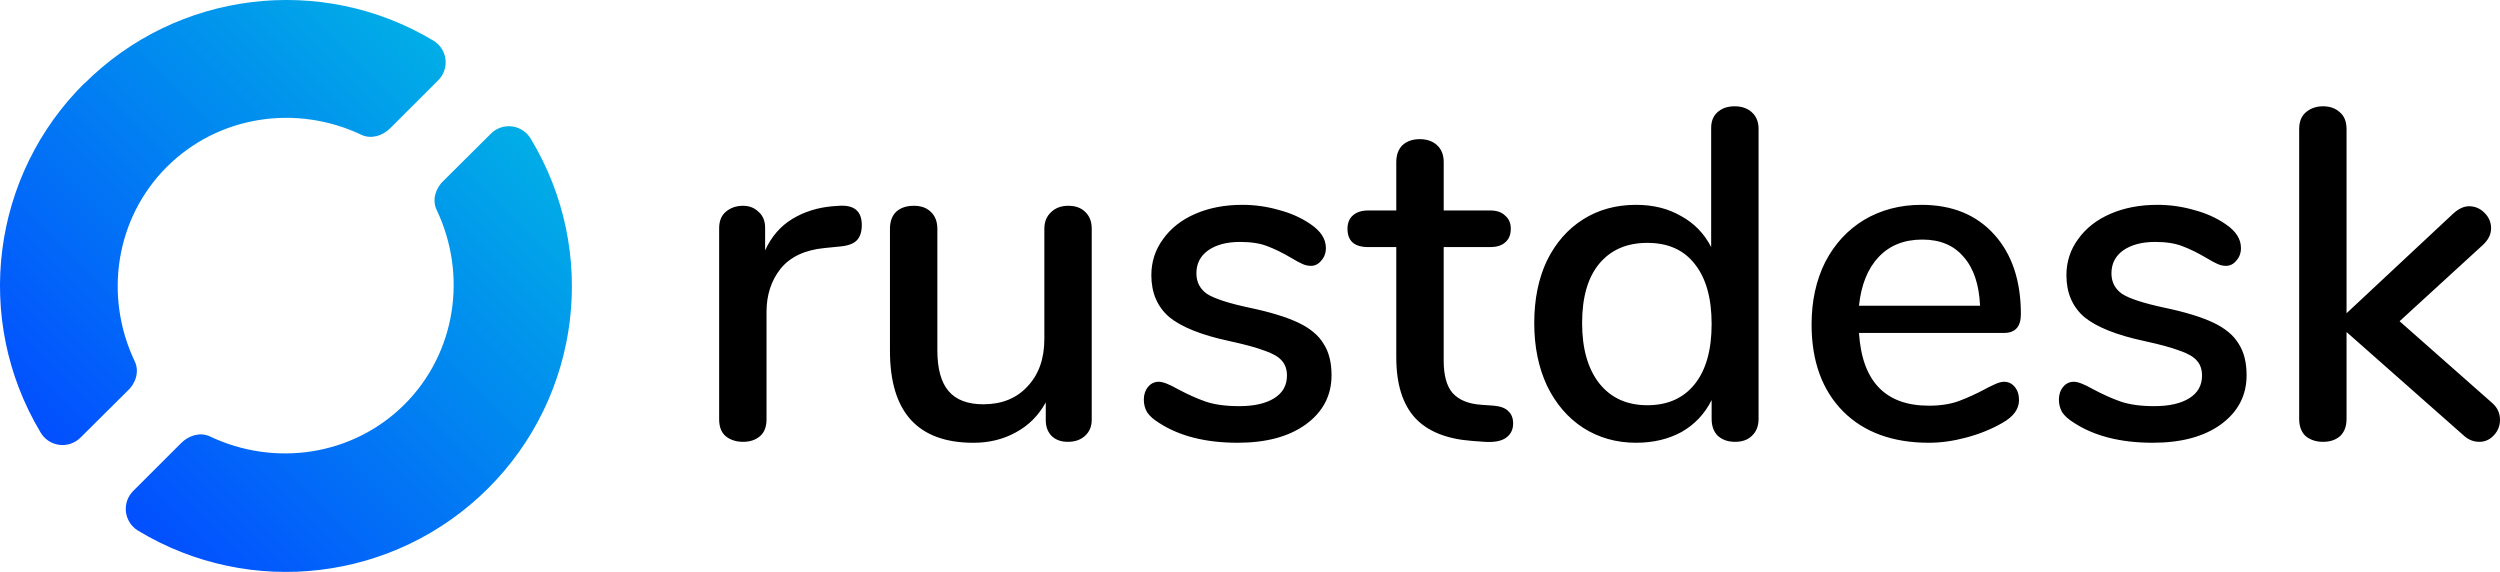
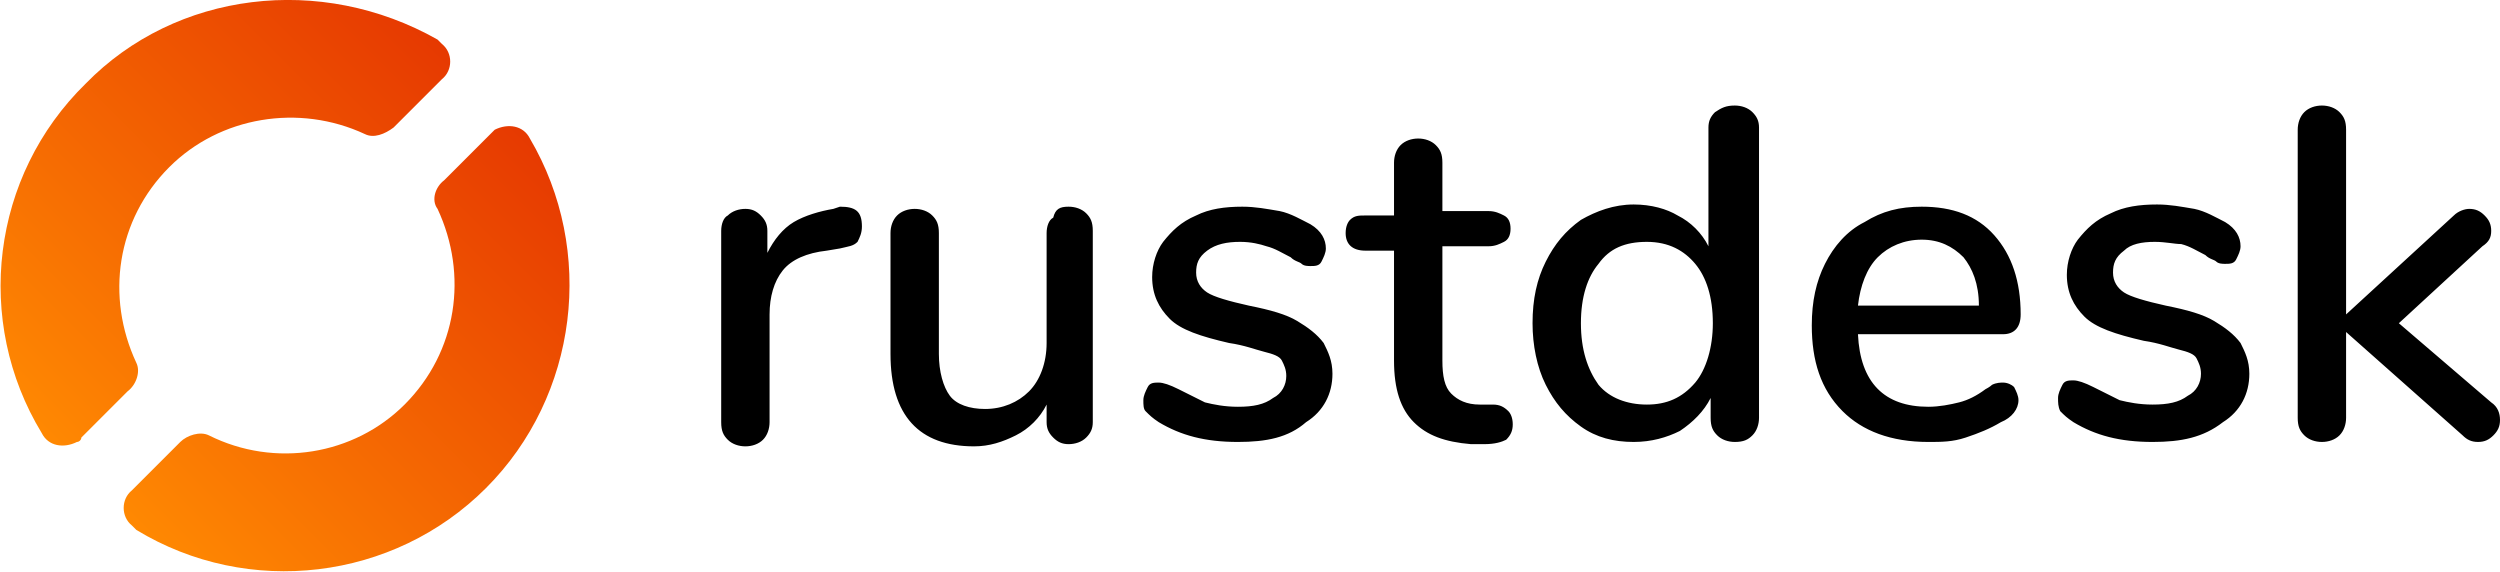
- <svg xmlns="http://www.w3.org/2000/svg" xmlns:xlink="http://www.w3.org/1999/xlink" viewBox="66.993 897.484 113.652 26">
-   <defs>
-     <linearGradient id="a" x1=".148" x2=".845" y1=".851" y2=".154" gradientTransform="matrix(26.301 0 0 26.331 90.674 911.757)" gradientUnits="userSpaceOnUse">
-       <stop offset="0" stop-color="#004ba6" style="stop-color:#024eff;stop-opacity:1" />
-       <stop offset="1" stop-color="#00bfe1" style="stop-color:#01aee6;stop-opacity:1" />
-     </linearGradient>
-     <linearGradient xlink:href="#a" id="c" x1=".148" x2=".845" y1=".851" y2=".154" gradientTransform="matrix(26.00048 0 0 25.99935 66.993 897.485)" gradientUnits="userSpaceOnUse" />
-   </defs>
-   <linearGradient id="b" x1=".148" x2=".845" y1=".851" y2=".154" gradientTransform="matrix(26.301 0 0 26.331 90.674 911.757)" gradientUnits="userSpaceOnUse">
-     <stop offset="0" stop-color="#004ba6" style="stop-color:#0071ff;stop-opacity:1" />
-     <stop offset="1" stop-color="#00bfe1" style="stop-color:#00bfe1;stop-opacity:1" />
+ <svg xmlns="http://www.w3.org/2000/svg" version="1.1" id="Layer_1" x="0px" y="0px" viewBox="0 0 113.7 26" style="enable-background:new 0 0 113.7 26;" xml:space="preserve">
+   <style type="text/css">
+ 	.st0{fill:url(#SVGID_1_);}
+ </style>
+   <path d="M38.2,9.4c0.7,0,1,0.2,1,0.9c0,0.3-0.1,0.5-0.2,0.7c-0.2,0.2-0.4,0.2-0.8,0.3l-0.6,0.1c-0.9,0.1-1.6,0.4-2,0.9  c-0.4,0.5-0.6,1.2-0.6,2v4.9c0,0.3-0.1,0.6-0.3,0.8c-0.2,0.2-0.5,0.3-0.8,0.3c-0.3,0-0.6-0.1-0.8-0.3c-0.2-0.2-0.3-0.4-0.3-0.8v-8.7  c0-0.3,0.1-0.6,0.3-0.7c0.2-0.2,0.5-0.3,0.8-0.3c0.3,0,0.5,0.1,0.7,0.3c0.2,0.2,0.3,0.4,0.3,0.7v1c0.3-0.6,0.7-1.1,1.2-1.4  c0.5-0.3,1.2-0.5,1.8-0.6L38.2,9.4z M48.6,9.4c0.3,0,0.6,0.1,0.8,0.3c0.2,0.2,0.3,0.4,0.3,0.8v8.7c0,0.3-0.1,0.5-0.3,0.7  c-0.2,0.2-0.5,0.3-0.8,0.3c-0.3,0-0.5-0.1-0.7-0.3c-0.2-0.2-0.3-0.4-0.3-0.7v-0.8c-0.3,0.6-0.8,1.1-1.4,1.4  c-0.6,0.3-1.2,0.5-1.9,0.5c-2.5,0-3.8-1.4-3.8-4.2v-5.5c0-0.3,0.1-0.6,0.3-0.8c0.2-0.2,0.5-0.3,0.8-0.3c0.3,0,0.6,0.1,0.8,0.3  c0.2,0.2,0.3,0.4,0.3,0.8v5.5c0,0.8,0.2,1.5,0.5,1.9c0.3,0.4,0.9,0.6,1.6,0.6c0.8,0,1.5-0.3,2-0.8c0.5-0.5,0.8-1.3,0.8-2.2v-5  c0-0.3,0.1-0.6,0.3-0.7C48,9.5,48.2,9.4,48.6,9.4L48.6,9.4z M56.3,20.1c-1.5,0-2.6-0.3-3.6-0.9c-0.3-0.2-0.4-0.3-0.6-0.5  C52,18.6,52,18.4,52,18.2c0-0.2,0.1-0.4,0.2-0.6c0.1-0.2,0.3-0.2,0.5-0.2c0.2,0,0.5,0.1,0.9,0.3c0.4,0.2,0.8,0.4,1.2,0.6  c0.4,0.1,0.9,0.2,1.5,0.2c0.7,0,1.2-0.1,1.6-0.4c0.4-0.2,0.6-0.6,0.6-1c0-0.3-0.1-0.5-0.2-0.7c-0.1-0.2-0.4-0.3-0.8-0.4  c-0.4-0.1-0.9-0.3-1.6-0.4c-1.3-0.3-2.2-0.6-2.7-1.1c-0.5-0.5-0.8-1.1-0.8-1.9c0-0.6,0.2-1.2,0.5-1.6c0.4-0.5,0.8-0.9,1.5-1.2  c0.6-0.3,1.3-0.4,2.1-0.4c0.6,0,1.1,0.1,1.7,0.2c0.5,0.1,1,0.4,1.4,0.6c0.5,0.3,0.7,0.7,0.7,1.1c0,0.2-0.1,0.4-0.2,0.6  c-0.1,0.2-0.3,0.2-0.5,0.2c-0.1,0-0.3,0-0.4-0.1c-0.1-0.1-0.3-0.1-0.5-0.3c-0.4-0.2-0.7-0.4-1.1-0.5c-0.3-0.1-0.7-0.2-1.2-0.2  c-0.6,0-1.1,0.1-1.5,0.4c-0.4,0.3-0.5,0.6-0.5,1c0,0.4,0.2,0.7,0.5,0.9c0.3,0.2,1,0.4,1.9,0.6c1,0.2,1.7,0.4,2.2,0.7  c0.5,0.3,0.9,0.6,1.2,1c0.2,0.4,0.4,0.8,0.4,1.4c0,0.9-0.4,1.7-1.2,2.2C58.6,19.9,57.6,20.1,56.3,20.1z M67.9,18.4  c0.3,0,0.5,0.1,0.7,0.3c0.1,0.1,0.2,0.3,0.2,0.6c0,0.3-0.1,0.5-0.3,0.7c-0.2,0.1-0.5,0.2-1,0.2l-0.6,0c-1.2-0.1-2-0.4-2.6-1  c-0.6-0.6-0.9-1.5-0.9-2.8v-5h-1.3c-0.6,0-0.9-0.3-0.9-0.8c0-0.3,0.1-0.5,0.2-0.6c0.2-0.2,0.4-0.2,0.7-0.2h1.3V7.4  c0-0.3,0.1-0.6,0.3-0.8c0.2-0.2,0.5-0.3,0.8-0.3c0.3,0,0.6,0.1,0.8,0.3c0.2,0.2,0.3,0.4,0.3,0.8v2.2h2.1c0.3,0,0.5,0.1,0.7,0.2  c0.2,0.1,0.3,0.3,0.3,0.6c0,0.3-0.1,0.5-0.3,0.6c-0.2,0.1-0.4,0.2-0.7,0.2h-2.1v5.2c0,0.7,0.1,1.2,0.4,1.5c0.3,0.3,0.7,0.5,1.3,0.5  L67.9,18.4z M78.9,4.8c0.3,0,0.6,0.1,0.8,0.3c0.2,0.2,0.3,0.4,0.3,0.7V19c0,0.3-0.1,0.6-0.3,0.8c-0.2,0.2-0.4,0.3-0.8,0.3  c-0.3,0-0.6-0.1-0.8-0.3c-0.2-0.2-0.3-0.4-0.3-0.8v-0.9c-0.3,0.6-0.8,1.1-1.4,1.5c-0.6,0.3-1.3,0.5-2.1,0.5c-0.9,0-1.7-0.2-2.4-0.7  c-0.7-0.5-1.2-1.1-1.6-1.9c-0.4-0.8-0.6-1.8-0.6-2.8c0-1.1,0.2-2,0.6-2.8c0.4-0.8,0.9-1.4,1.6-1.9c0.7-0.4,1.5-0.7,2.4-0.7  c0.8,0,1.5,0.2,2,0.5c0.6,0.3,1.1,0.8,1.4,1.4V5.8c0-0.3,0.1-0.5,0.3-0.7C78.3,4.9,78.5,4.8,78.9,4.8L78.9,4.8z M74.9,18.4  c0.9,0,1.6-0.3,2.2-1c0.5-0.6,0.8-1.6,0.8-2.7c0-1.2-0.3-2.1-0.8-2.7c-0.5-0.6-1.2-1-2.2-1s-1.7,0.3-2.2,1c-0.5,0.6-0.8,1.5-0.8,2.7  c0,1.2,0.3,2.1,0.8,2.8C73.2,18.1,74,18.4,74.9,18.4L74.9,18.4z M91.1,17.4c0.2,0,0.4,0.1,0.5,0.2c0.1,0.2,0.2,0.4,0.2,0.6  c0,0.4-0.3,0.8-0.8,1c-0.5,0.3-1,0.5-1.6,0.7c-0.6,0.2-1.1,0.2-1.7,0.2c-1.7,0-3-0.5-3.9-1.4c-1-1-1.4-2.3-1.4-3.9  c0-1.1,0.2-2,0.6-2.8c0.4-0.8,1-1.5,1.8-1.9c0.8-0.5,1.6-0.7,2.6-0.7c1.4,0,2.5,0.4,3.3,1.3s1.2,2.1,1.2,3.6c0,0.6-0.3,0.9-0.8,0.9  h-6.6c0.1,2.2,1.2,3.3,3.2,3.3c0.5,0,1-0.1,1.4-0.2c0.4-0.1,0.8-0.3,1.2-0.6c0,0,0.2-0.1,0.3-0.2C90.8,17.4,91,17.4,91.1,17.4  L91.1,17.4z M87.4,10.9c-0.8,0-1.5,0.3-2,0.8c-0.5,0.5-0.8,1.3-0.9,2.2H90c0-1-0.3-1.7-0.7-2.2C88.8,11.2,88.2,10.9,87.4,10.9  L87.4,10.9z M97.9,20.1c-1.5,0-2.6-0.3-3.6-0.9c-0.3-0.2-0.4-0.3-0.6-0.5c-0.1-0.2-0.1-0.4-0.1-0.6c0-0.2,0.1-0.4,0.2-0.6  c0.1-0.2,0.3-0.2,0.5-0.2c0.2,0,0.5,0.1,0.9,0.3c0.4,0.2,0.8,0.4,1.2,0.6c0.4,0.1,0.9,0.2,1.5,0.2c0.7,0,1.2-0.1,1.6-0.4  c0.4-0.2,0.6-0.6,0.6-1c0-0.3-0.1-0.5-0.2-0.7c-0.1-0.2-0.4-0.3-0.8-0.4c-0.4-0.1-0.9-0.3-1.6-0.4c-1.3-0.3-2.2-0.6-2.7-1.1  c-0.5-0.5-0.8-1.1-0.8-1.9c0-0.6,0.2-1.2,0.5-1.6c0.4-0.5,0.8-0.9,1.5-1.2c0.6-0.3,1.3-0.4,2.1-0.4c0.6,0,1.1,0.1,1.7,0.2  c0.5,0.1,1,0.4,1.4,0.6c0.5,0.3,0.7,0.7,0.7,1.1c0,0.2-0.1,0.4-0.2,0.6c-0.1,0.2-0.3,0.2-0.5,0.2c-0.1,0-0.3,0-0.4-0.1  c-0.1-0.1-0.3-0.1-0.5-0.3c-0.4-0.2-0.7-0.4-1.1-0.5C98.9,11.1,98.5,11,98,11c-0.6,0-1.1,0.1-1.4,0.4c-0.4,0.3-0.5,0.6-0.5,1  c0,0.4,0.2,0.7,0.5,0.9c0.3,0.2,1,0.4,1.9,0.6c1,0.2,1.7,0.4,2.2,0.7c0.5,0.3,0.9,0.6,1.2,1c0.2,0.4,0.4,0.8,0.4,1.4  c0,0.9-0.4,1.7-1.2,2.2C100.2,19.9,99.2,20.1,97.9,20.1L97.9,20.1z M113.3,18.3c0.3,0.2,0.4,0.5,0.4,0.8c0,0.3-0.1,0.5-0.3,0.7  c-0.2,0.2-0.4,0.3-0.7,0.3c-0.3,0-0.5-0.1-0.7-0.3l-5.3-4.7V19c0,0.3-0.1,0.6-0.3,0.8c-0.2,0.2-0.5,0.3-0.8,0.3  c-0.3,0-0.6-0.1-0.8-0.3c-0.2-0.2-0.3-0.4-0.3-0.8V5.9c0-0.3,0.1-0.6,0.3-0.8c0.2-0.2,0.5-0.3,0.8-0.3c0.3,0,0.6,0.1,0.8,0.3  c0.2,0.2,0.3,0.4,0.3,0.8v8.4l4.9-4.5c0.2-0.2,0.5-0.3,0.7-0.3c0.3,0,0.5,0.1,0.7,0.3c0.2,0.2,0.3,0.4,0.3,0.7  c0,0.3-0.1,0.5-0.4,0.7l-3.8,3.5L113.3,18.3z" />
+   <linearGradient id="SVGID_1_" gradientUnits="userSpaceOnUse" x1="-869.736" y1="567.437" x2="-869.039" y2="568.134" gradientTransform="matrix(26.0005 0 0 -25.9993 22617.426 14775.125)">
+     <stop offset="0" style="stop-color:#FF8902" />
+     <stop offset="1" style="stop-color:#E63901" />
  </linearGradient>
-   <path d="M105.147 906.839q1.024-.064 1.024.875 0 .469-.235.704-.234.234-.81.277l-.64.064q-1.344.128-2.006.939-.64.81-.64 1.962v4.886q0 .512-.298.768-.3.256-.768.256-.47 0-.79-.256-.298-.256-.298-.768v-8.683q0-.49.298-.747.32-.277.79-.277.426 0 .704.277.298.256.298.726v1.024q.427-.939 1.238-1.43.81-.49 1.834-.576zm10.411 0q.49 0 .768.277.298.278.298.768v8.683q0 .448-.298.725-.3.278-.79.278-.448 0-.725-.256-.277-.278-.277-.726v-.81q-.491.896-1.366 1.365-.853.47-1.92.47-3.797 0-3.797-4.182v-5.547q0-.49.277-.768.299-.277.81-.277.492 0 .769.277.299.278.299.768v5.526q0 1.258.512 1.856.512.597 1.578.597 1.259 0 2.006-.81.768-.811.768-2.155v-5.014q0-.469.298-.746.299-.299.79-.299zm7.701 10.773q-2.176 0-3.563-.896-.384-.234-.554-.49-.15-.256-.15-.576 0-.342.192-.576.192-.235.49-.235.278 0 .876.341.64.342 1.237.555.619.213 1.536.213 1.024 0 1.6-.362.576-.363.576-1.024 0-.427-.235-.683-.213-.256-.768-.448-.554-.213-1.642-.448-1.878-.405-2.71-1.088-.81-.704-.81-1.899 0-.917.533-1.642.533-.747 1.472-1.152.939-.406 2.133-.406.854 0 1.664.235.81.213 1.43.64.703.47.703 1.088 0 .341-.213.576-.192.235-.47.235-.191 0-.383-.086-.192-.085-.512-.277-.576-.341-1.088-.533-.49-.192-1.237-.192-.896 0-1.451.384-.533.384-.533 1.045 0 .597.49.939.512.32 1.899.618 1.43.299 2.24.683.81.384 1.152.96.363.555.363 1.43 0 1.386-1.174 2.24-1.152.831-3.093.831zm11.648-1.685q.47.043.661.256.213.192.213.555 0 .426-.34.66-.32.214-.96.172l-.577-.043q-1.728-.128-2.581-1.045-.854-.94-.854-2.752v-5.014h-1.28q-.938 0-.938-.832 0-.384.234-.597.256-.235.704-.235h1.28v-2.197q0-.49.278-.768.298-.277.79-.277.49 0 .788.277.3.277.3.768v2.197h2.111q.448 0 .683.235.256.213.256.597 0 .406-.256.619-.235.213-.683.213h-2.112v5.163q0 1.003.405 1.472.427.47 1.28.533zm10.943-13.611q.491 0 .79.278.299.277.299.746v13.184q0 .491-.299.768-.277.278-.768.278-.49 0-.79-.278-.277-.277-.277-.768v-.853q-.469.939-1.365 1.45-.896.491-2.07.491-1.343 0-2.41-.682-1.045-.683-1.643-1.92-.576-1.238-.576-2.838 0-1.621.576-2.837.598-1.216 1.643-1.877 1.045-.662 2.41-.662 1.174 0 2.049.512.896.491 1.365 1.408v-5.418q0-.448.277-.704.3-.278.79-.278zm-3.967 13.59q1.386 0 2.154-.96t.768-2.731q0-1.77-.768-2.73-.746-.96-2.154-.96t-2.198.96q-.768.938-.768 2.687 0 1.75.79 2.752.79.982 2.176.982zm16.213-1.067q.299 0 .49.235.193.234.193.597 0 .619-.768 1.045-.747.427-1.643.662-.875.234-1.685.234-2.475 0-3.904-1.429-1.43-1.45-1.43-3.947 0-1.6.619-2.837.64-1.237 1.77-1.92 1.153-.683 2.603-.683 2.091 0 3.307 1.344 1.216 1.344 1.216 3.627 0 .853-.768.853h-6.592q.213 3.307 3.179 3.307.789 0 1.365-.213.576-.214 1.216-.555.064-.043.341-.17.299-.15.491-.15zm-3.712-6.464q-1.237 0-1.984.79-.747.789-.896 2.218h5.504q-.064-1.45-.747-2.219-.661-.789-1.877-.789zm10.475 9.237q-2.176 0-3.563-.896-.384-.234-.555-.49-.149-.256-.149-.576 0-.342.192-.576.192-.235.49-.235.278 0 .875.341.64.342 1.238.555.618.213 1.536.213 1.024 0 1.6-.362.576-.363.576-1.024 0-.427-.235-.683-.213-.256-.768-.448-.555-.213-1.643-.448-1.877-.405-2.709-1.088-.81-.704-.81-1.899 0-.917.533-1.642.533-.747 1.472-1.152.938-.406 2.133-.406.853 0 1.664.235.81.213 1.43.64.703.47.703 1.088 0 .341-.213.576-.192.235-.47.235-.191 0-.383-.086-.192-.085-.512-.277-.576-.341-1.088-.533-.491-.192-1.238-.192-.896 0-1.45.384-.534.384-.534 1.045 0 .597.491.939.512.32 1.899.618 1.429.299 2.24.683.81.384 1.152.96.362.555.362 1.43 0 1.386-1.173 2.24-1.152.831-3.093.831zm15.402-1.834q.384.32.384.789 0 .405-.277.704-.277.299-.661.299-.406 0-.726-.3l-5.312-4.692v3.946q0 .512-.298.79-.299.256-.768.256-.47 0-.79-.256-.298-.278-.298-.79v-13.162q0-.512.298-.768.32-.278.79-.278.469 0 .768.278.298.256.298.768v8.362l4.864-4.544q.363-.32.704-.32.406 0 .704.299.299.299.299.704 0 .405-.363.747l-3.797 3.477z" />
-   <path fill="url(#b)" d="m89.318 903.552-2.135 2.122c-.376.337-.558.879-.347 1.337 1.422 2.976.882 6.524-1.452 8.856-2.335 2.331-5.887 2.87-8.866 1.449-.439-.197-.954-.03-1.292.312l-2.17 2.167a1.154 1.154 0 0 0 .208 1.81 13.005 13.005 0 0 0 15.91-1.912 12.97 12.97 0 0 0 1.956-15.887 1.154 1.154 0 0 0-1.812-.254zm-18.467-2.305a12.969 12.969 0 0 0-2.02 15.885 1.154 1.154 0 0 0 1.812.254l2.124-2.11c.385-.336.572-.884.359-1.348-1.423-2.976-.884-6.524 1.451-8.856 2.334-2.332 5.887-2.871 8.866-1.45.434.194.942.033 1.281-.3l2.182-2.18a1.152 1.152 0 0 0-.208-1.81 13.009 13.009 0 0 0-15.893 1.973z" style="fill:url(#c);stroke-width:.988" />
+   <path class="st0" d="M22.3,6.1l-2.1,2.1c-0.4,0.3-0.6,0.9-0.3,1.3c1.4,3,0.9,6.5-1.5,8.9c-2.3,2.3-5.9,2.9-8.9,1.4  c-0.4-0.2-1,0-1.3,0.3l-2.2,2.2c-0.5,0.4-0.5,1.2,0,1.6c0.1,0.1,0.1,0.1,0.2,0.2c5.1,3.1,11.7,2.3,15.9-1.9c4.2-4.2,5-10.8,2-15.9  c-0.3-0.6-1-0.7-1.6-0.4C22.5,5.9,22.4,6,22.3,6.1L22.3,6.1z M3.9,3.8c-4.3,4.2-5.1,10.8-2,15.9c0.3,0.6,1,0.7,1.6,0.4  c0.1,0,0.2-0.1,0.2-0.2l2.1-2.1c0.4-0.3,0.6-0.9,0.4-1.3c-1.4-3-0.9-6.5,1.5-8.9c2.3-2.3,5.9-2.9,8.9-1.5c0.4,0.2,0.9,0,1.3-0.3  l2.2-2.2c0.5-0.4,0.5-1.2,0-1.6c-0.1-0.1-0.1-0.1-0.2-0.2C14.6-1.2,8-0.4,3.9,3.8L3.9,3.8z" />
</svg>
